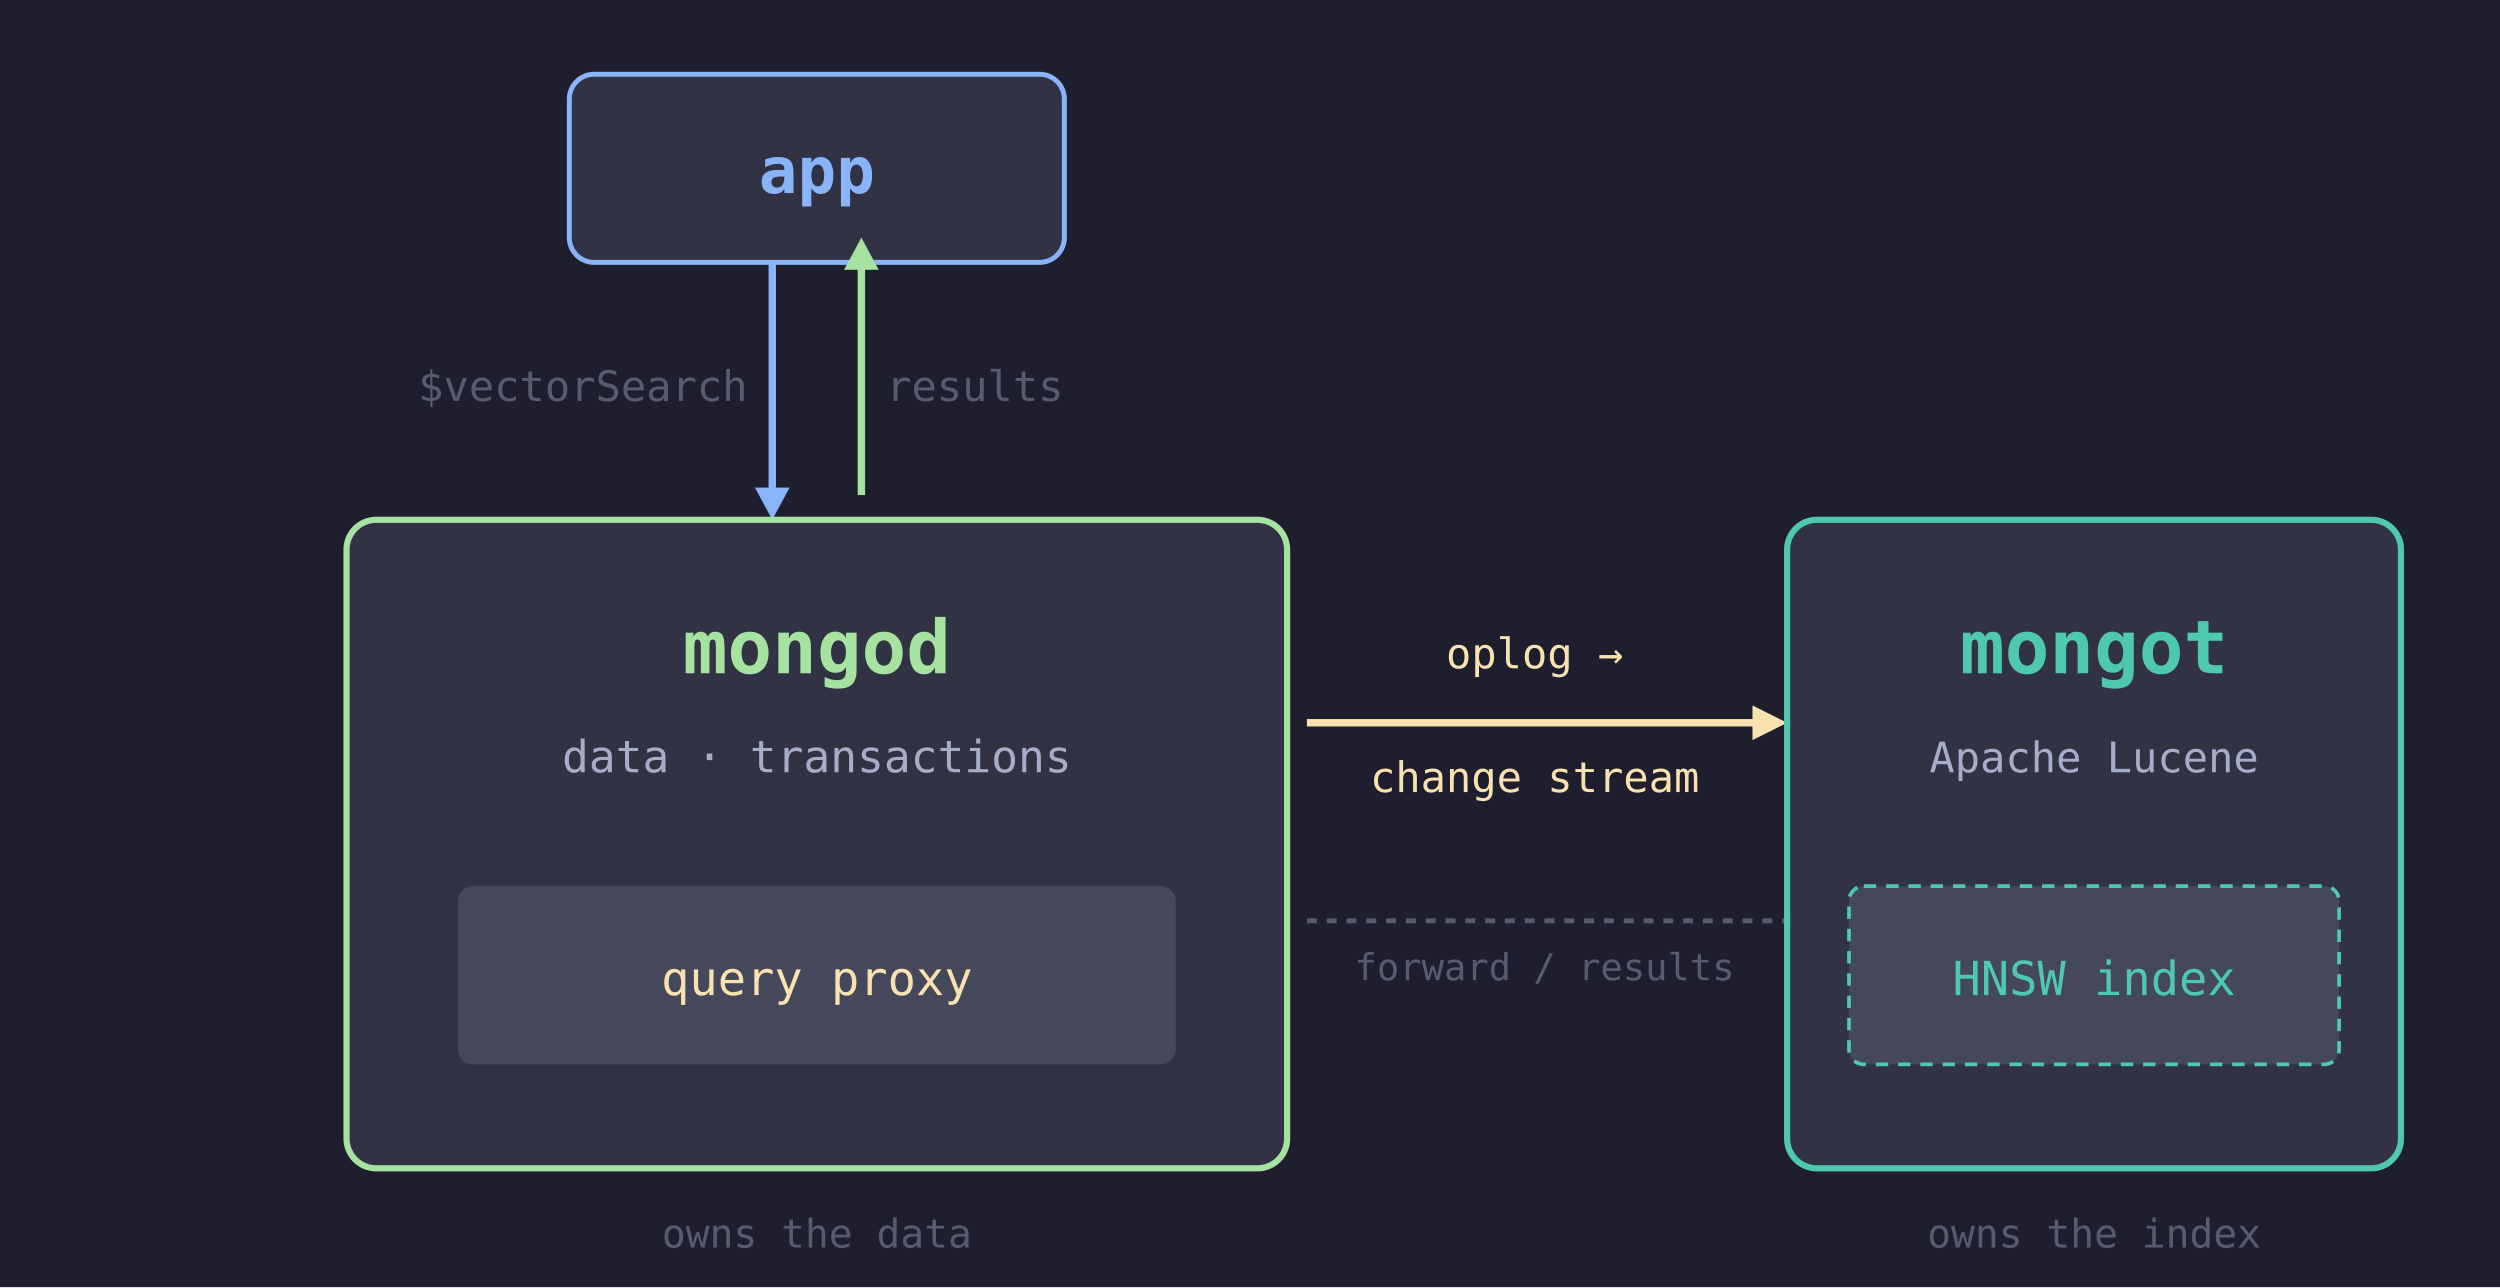
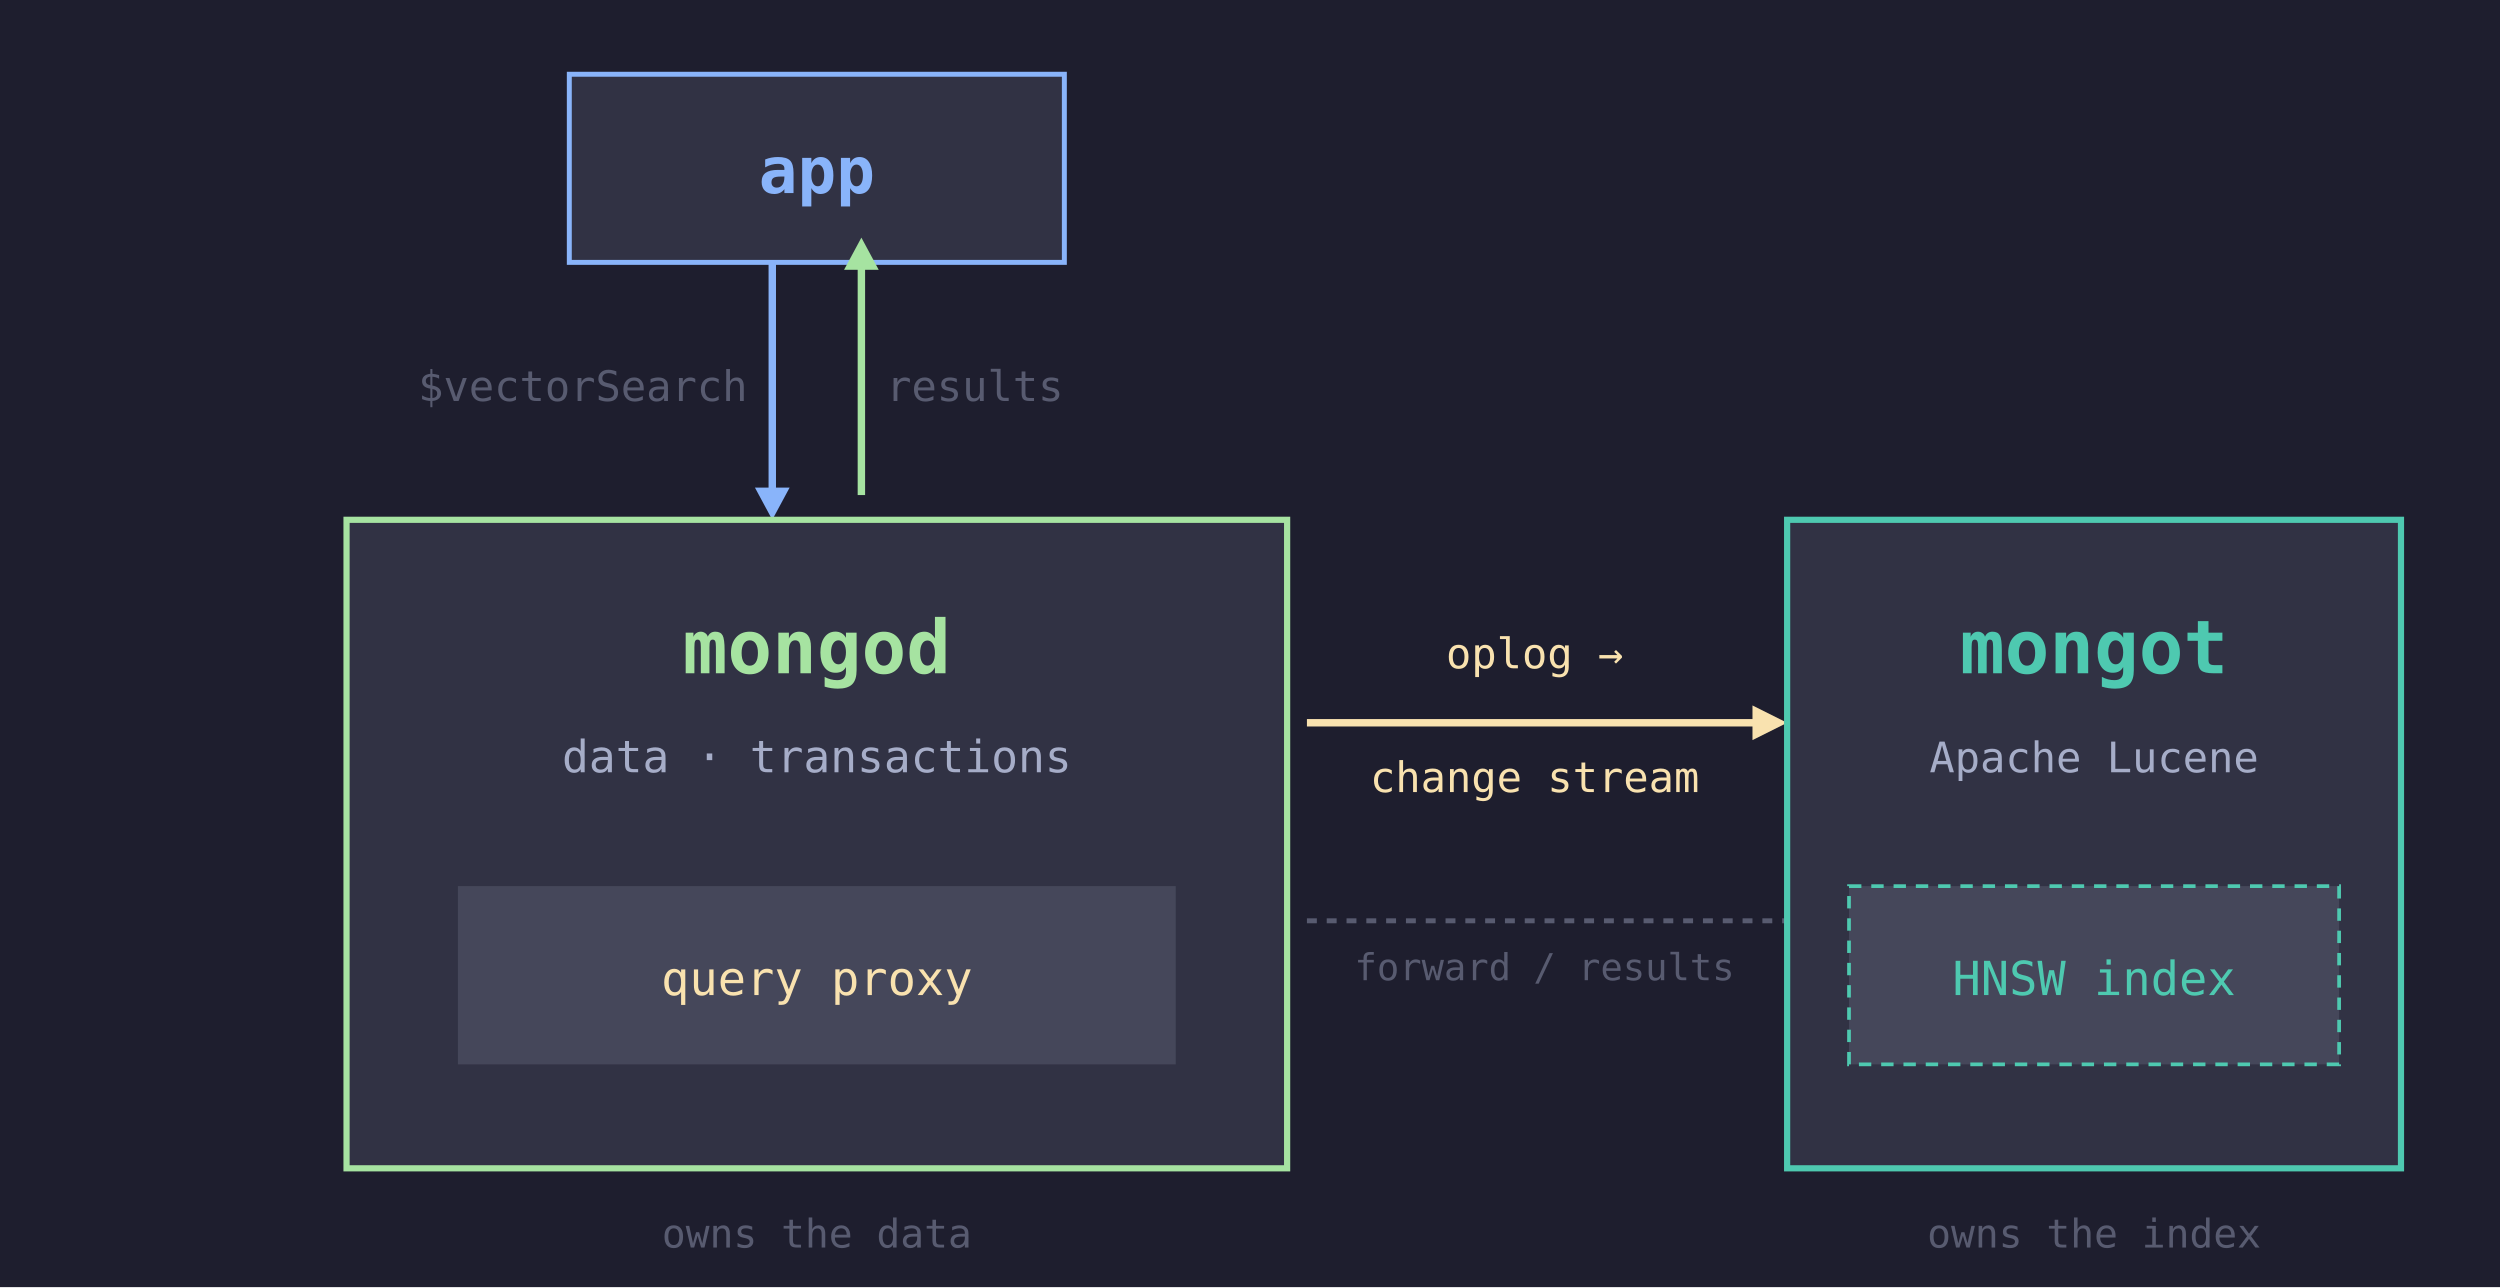
<svg xmlns="http://www.w3.org/2000/svg" viewBox="0 0 1010 520" font-family="monospace">
  <rect width="1010" height="520" fill="#1e1e2e" />
-   <rect x="230" y="30" width="200" height="76" fill="#313244" rx="10" stroke="#89b4fa" stroke-width="2" />
+   <rect x="230" y="30" width="200" height="76" fill="#313244" stroke="#89b4fa" stroke-width="2" />
  <text x="330" y="78" fill="#89b4fa" font-size="26" text-anchor="middle" font-weight="bold">app</text>
  <line x1="312" y1="106" x2="312" y2="200" stroke="#89b4fa" stroke-width="3" />
  <polygon points="312,210 305,197 319,197" fill="#89b4fa" />
  <text x="302" y="162" fill="#585b70" font-size="17" text-anchor="end">$vectorSearch</text>
  <line x1="348" y1="200" x2="348" y2="106" stroke="#a6e3a1" stroke-width="3" />
  <polygon points="348,96 341,109 355,109" fill="#a6e3a1" />
  <text x="358" y="162" fill="#585b70" font-size="17" text-anchor="start">results</text>
-   <rect x="140" y="210" width="380" height="262" fill="#313244" rx="12" stroke="#a6e3a1" stroke-width="2.5" />
+   <rect x="140" y="210" width="380" height="262" fill="#313244" stroke="#a6e3a1" stroke-width="2.5" />
  <text x="330" y="272" fill="#a6e3a1" font-size="30" text-anchor="middle" font-weight="bold">mongod</text>
  <text x="330" y="312" fill="#a6adc8" font-size="18" text-anchor="middle">data · transactions</text>
-   <rect x="185" y="358" width="290" height="72" fill="#45475a" rx="6" />
+   <rect x="185" y="358" width="290" height="72" fill="#45475a" />
  <text x="330" y="402" fill="#f9e2af" font-size="19" text-anchor="middle">query proxy</text>
  <line x1="528" y1="292" x2="712" y2="292" stroke="#f9e2af" stroke-width="3" />
  <polygon points="722,292 708,285 708,299" fill="#f9e2af" />
  <text x="620" y="270" fill="#f9e2af" font-size="17" text-anchor="middle">oplog →</text>
  <text x="620" y="320" fill="#f9e2af" font-size="17" text-anchor="middle">change stream</text>
  <line x1="528" y1="372" x2="722" y2="372" stroke="#585b70" stroke-width="2" stroke-dasharray="4,4" />
  <text x="624" y="396" fill="#585b70" font-size="15" text-anchor="middle">forward / results</text>
-   <rect x="722" y="210" width="248" height="262" fill="#313244" rx="12" stroke="#4EC9B0" stroke-width="2.5" />
+   <rect x="722" y="210" width="248" height="262" fill="#313244" stroke="#4EC9B0" stroke-width="2.5" />
  <text x="846" y="272" fill="#4EC9B0" font-size="30" text-anchor="middle" font-weight="bold">mongot</text>
  <text x="846" y="312" fill="#a6adc8" font-size="17" text-anchor="middle">Apache Lucene</text>
-   <rect x="747" y="358" width="198" height="72" fill="#45475a" rx="6" stroke="#4EC9B0" stroke-width="1.5" stroke-dasharray="5,4" />
+   <rect x="747" y="358" width="198" height="72" fill="#45475a" stroke="#4EC9B0" stroke-width="1.5" stroke-dasharray="5,4" />
  <text x="846" y="402" fill="#4EC9B0" font-size="19" text-anchor="middle">HNSW index</text>
  <text x="330" y="504" fill="#585b70" font-size="16" text-anchor="middle">owns the data</text>
  <text x="846" y="504" fill="#585b70" font-size="16" text-anchor="middle">owns the index</text>
</svg>
